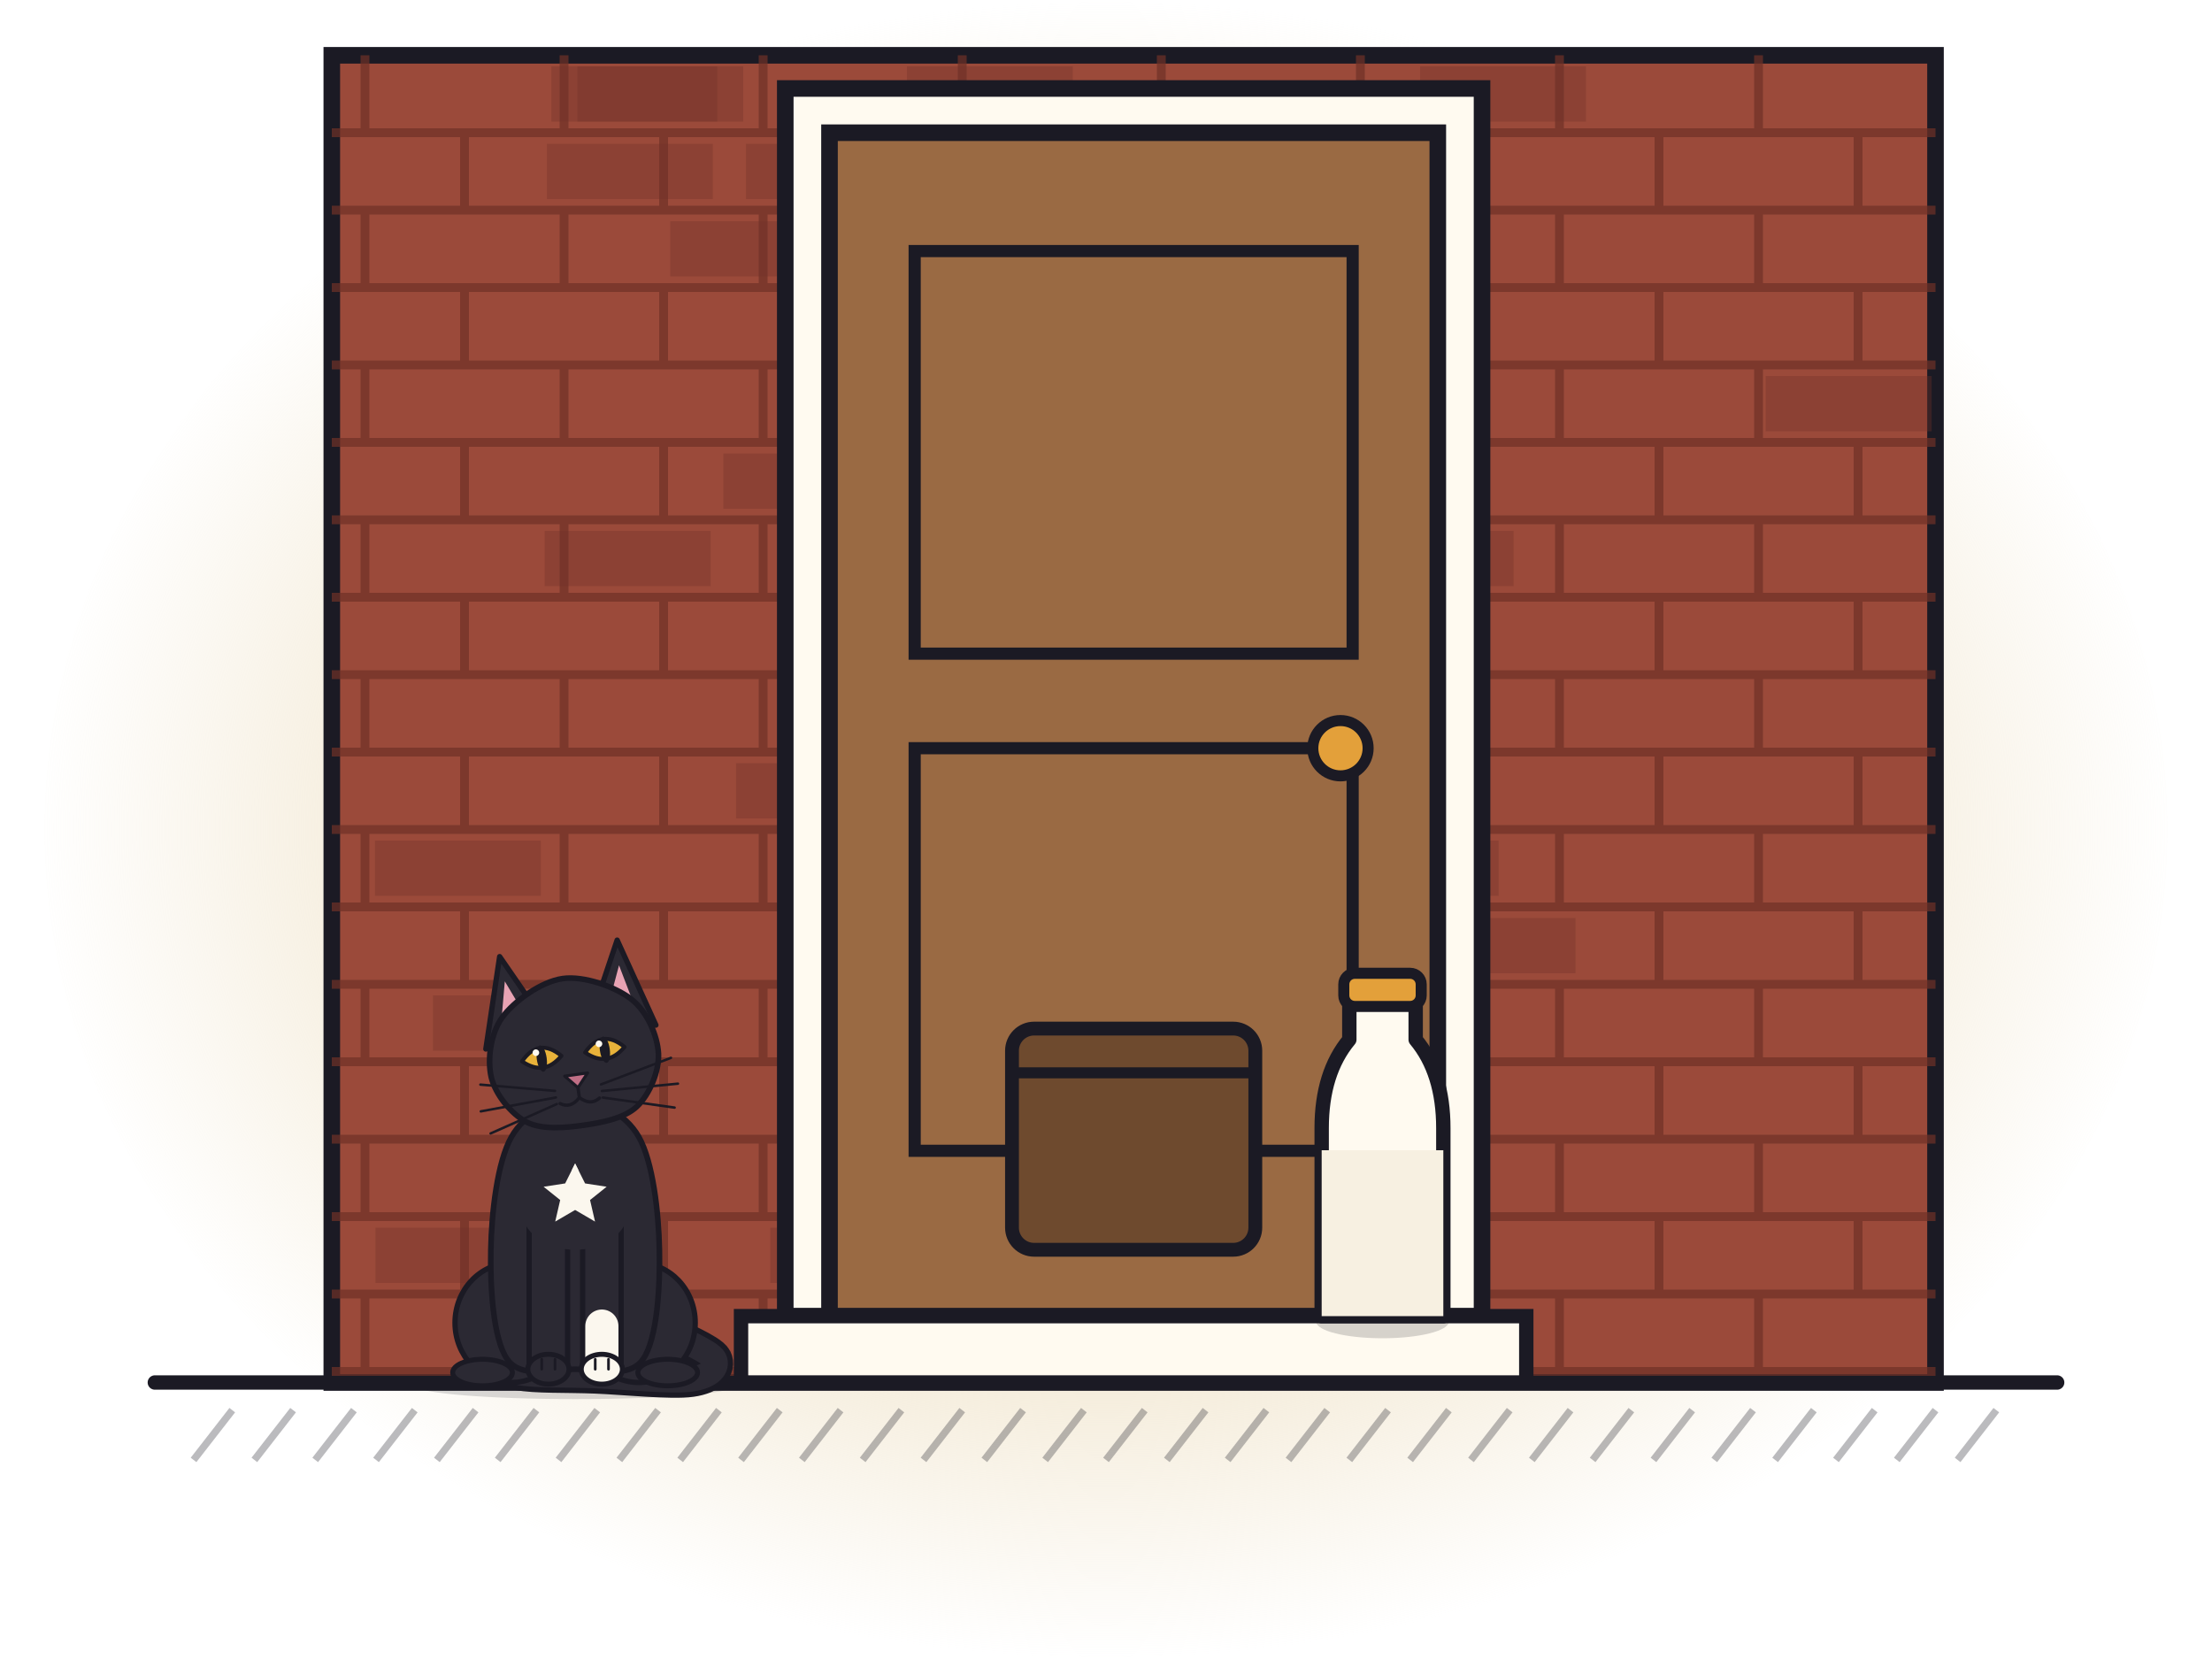
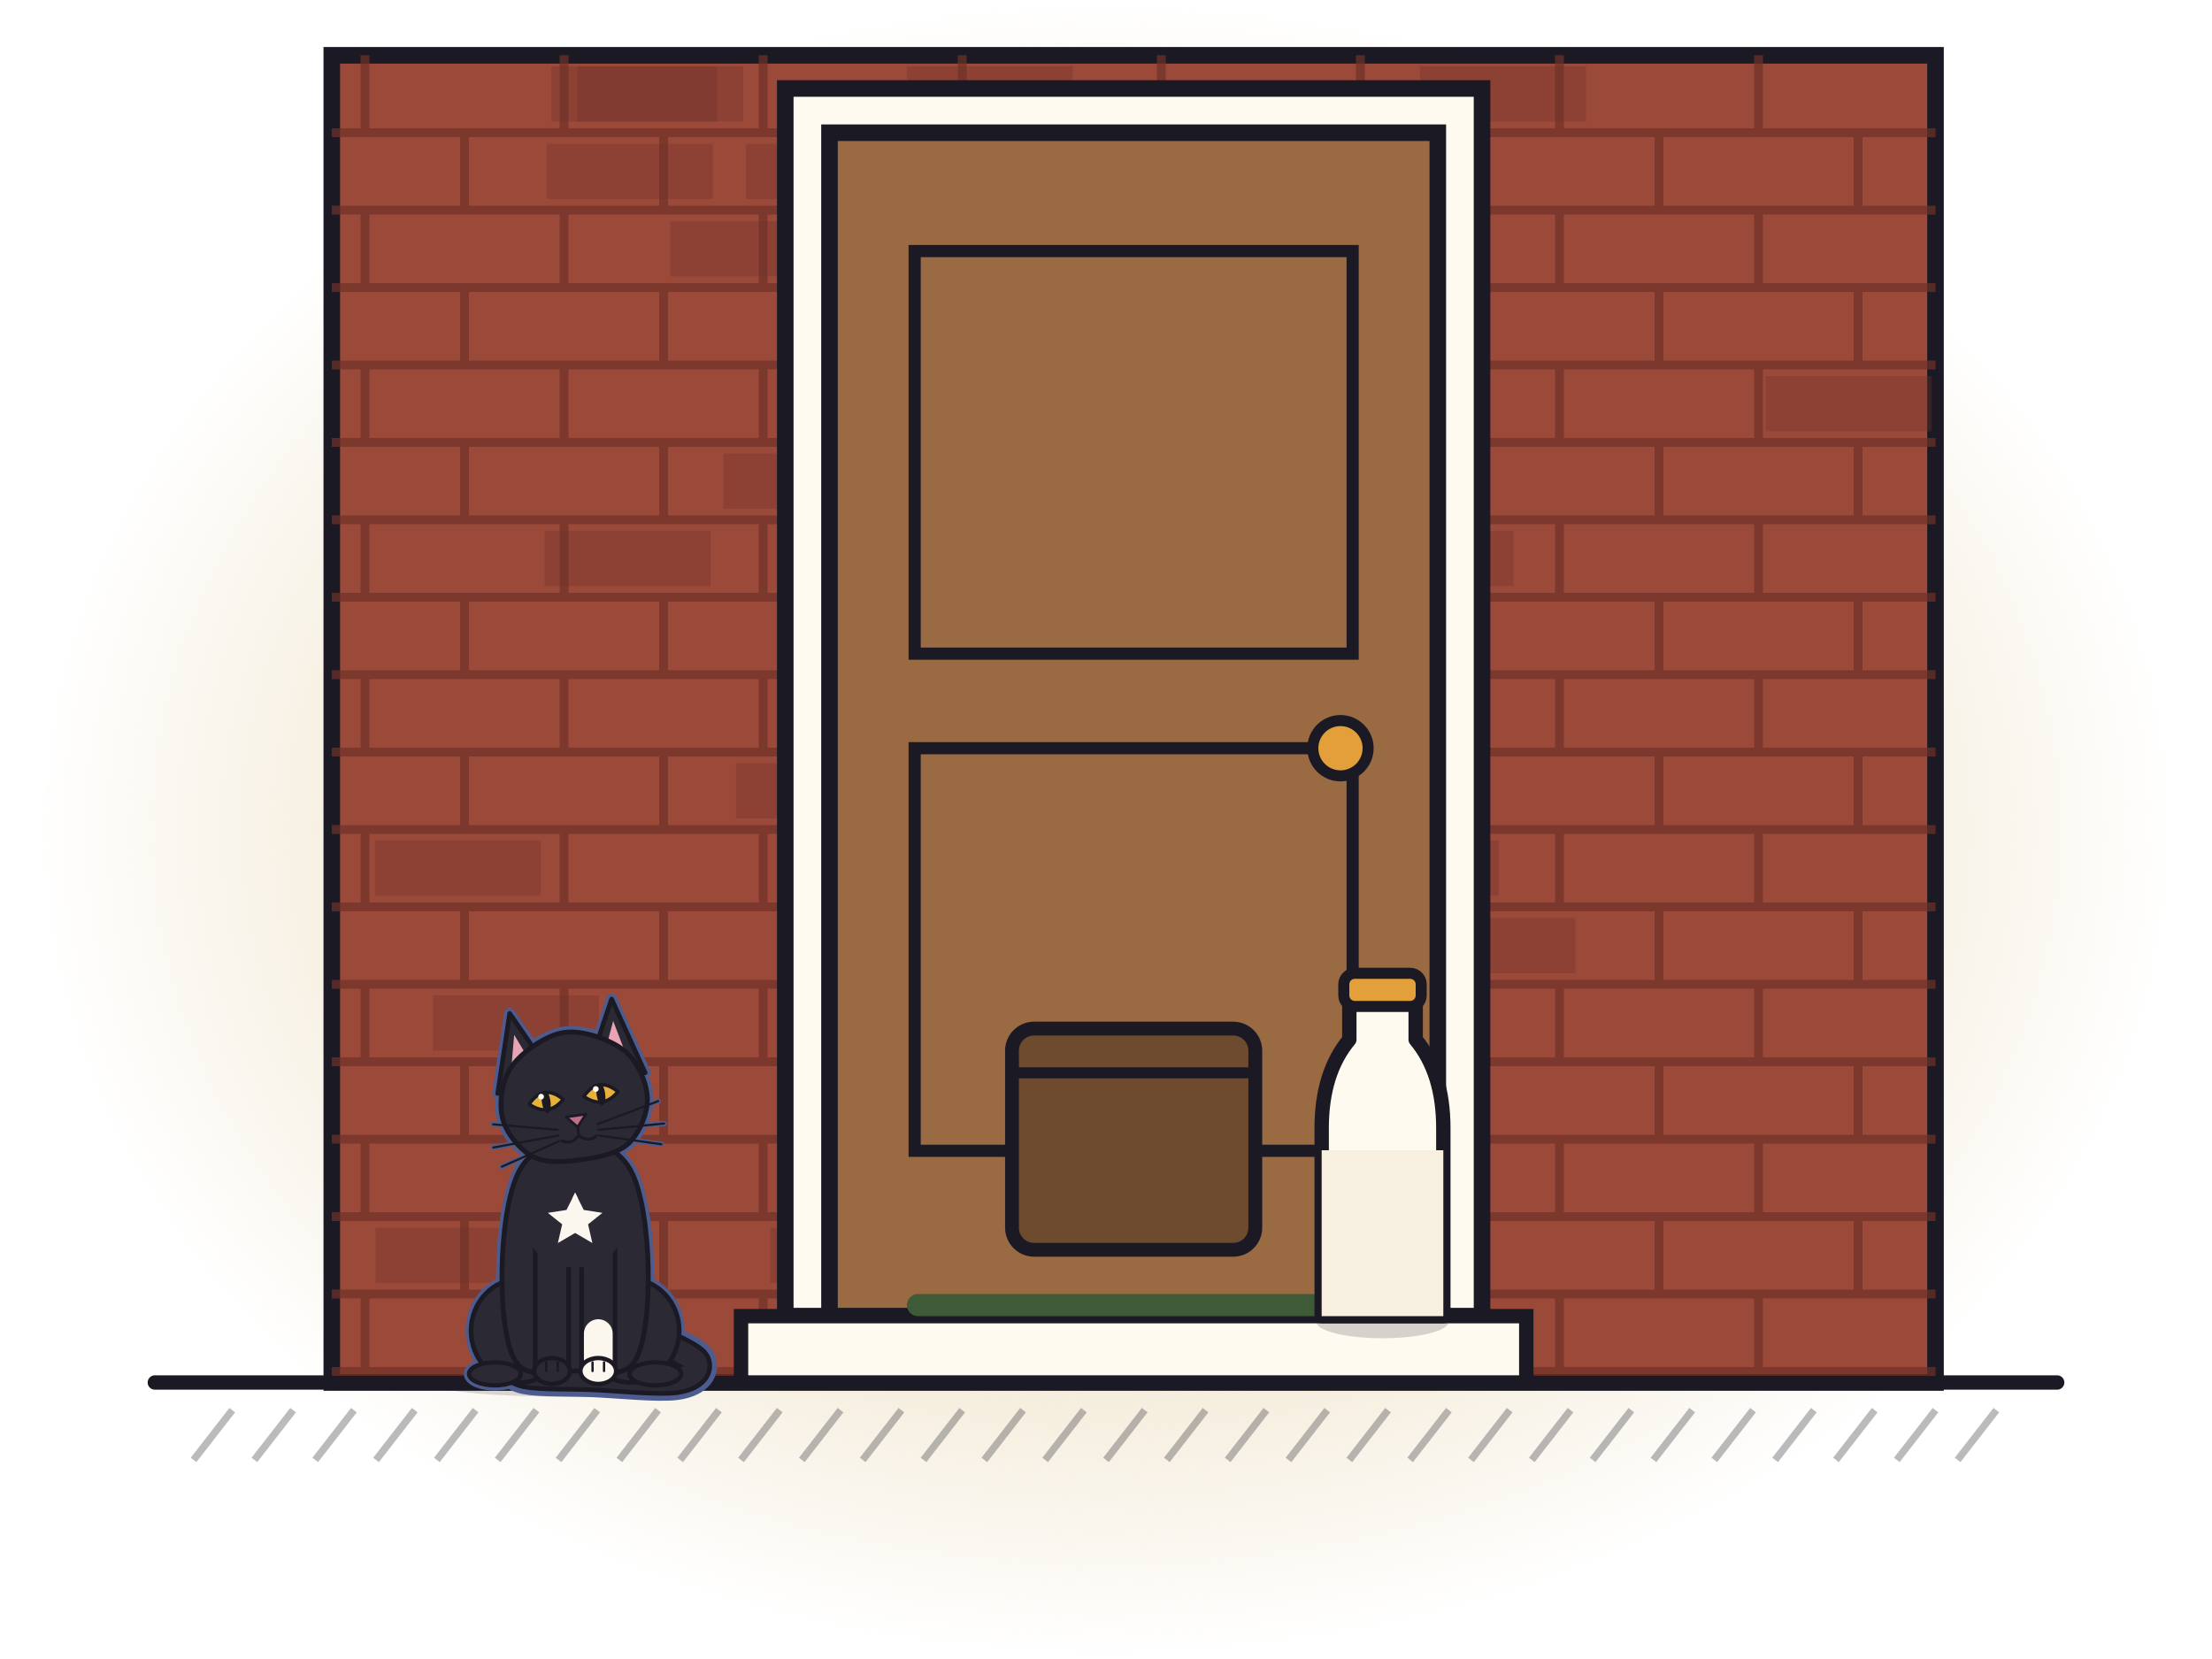
<svg xmlns="http://www.w3.org/2000/svg" viewBox="0 0 400 300" role="img" aria-label="Velvet sits on the pavement sizing up a front door with a cat flap, a milk bottle on the step">
  <defs>
    <radialGradient id="spot-door-glow" cx="50%" cy="50%" r="50%">
      <stop offset="0" stop-color="#efe2c7" />
      <stop offset=".6" stop-color="#efe2c7" stop-opacity=".75" />
      <stop offset="1" stop-color="#efe2c7" stop-opacity="0" />
    </radialGradient>
  </defs>
  <ellipse cx="200" cy="150" rx="192" ry="150" fill="url(#spot-door-glow)" />
  <path d="M28 250H372" stroke="#1b1a24" stroke-width="2.6" stroke-linecap="round" />
  <path d="M42 255l-7 9M53 255l-7 9M64 255l-7 9M75 255l-7 9M86 255l-7 9M97 255l-7 9M108 255l-7 9M119 255l-7 9M130 255l-7 9M141 255l-7 9M152 255l-7 9M163 255l-7 9M174 255l-7 9M185 255l-7 9M196 255l-7 9M207 255l-7 9M218 255l-7 9M229 255l-7 9M240 255l-7 9M251 255l-7 9M262 255l-7 9M273 255l-7 9M284 255l-7 9M295 255l-7 9M306 255l-7 9M317 255l-7 9M328 255l-7 9M339 255l-7 9M350 255l-7 9M361 255l-7 9" stroke="#1b1a24" stroke-width="1.3" opacity=".3" />
  <g transform="translate(205 250) scale(1) translate(-205 -262)">
    <rect x="60" y="22" width="290" height="240" fill="#9b4a3a" stroke="#1b1a24" stroke-width="3" />
    <path d="M60 36H350M66 22V36M102 22V36M138 22V36M174 22V36M210 22V36M246 22V36M282 22V36M318 22V36M60 50H350M84 36V50M120 36V50M156 36V50M192 36V50M228 36V50M264 36V50M300 36V50M336 36V50M60 64H350M66 50V64M102 50V64M138 50V64M174 50V64M210 50V64M246 50V64M282 50V64M318 50V64M60 78H350M84 64V78M120 64V78M156 64V78M192 64V78M228 64V78M264 64V78M300 64V78M336 64V78M60 92H350M66 78V92M102 78V92M138 78V92M174 78V92M210 78V92M246 78V92M282 78V92M318 78V92M60 106H350M84 92V106M120 92V106M156 92V106M192 92V106M228 92V106M264 92V106M300 92V106M336 92V106M60 120H350M66 106V120M102 106V120M138 106V120M174 106V120M210 106V120M246 106V120M282 106V120M318 106V120M60 134H350M84 120V134M120 120V134M156 120V134M192 120V134M228 120V134M264 120V134M300 120V134M336 120V134M60 148H350M66 134V148M102 134V148M138 134V148M174 134V148M210 134V148M246 134V148M282 134V148M318 134V148M60 162H350M84 148V162M120 148V162M156 148V162M192 148V162M228 148V162M264 148V162M300 148V162M336 148V162M60 176H350M66 162V176M102 162V176M138 162V176M174 162V176M210 162V176M246 162V176M282 162V176M318 162V176M60 190H350M84 176V190M120 176V190M156 176V190M192 176V190M228 176V190M264 176V190M300 176V190M336 176V190M60 204H350M66 190V204M102 190V204M138 190V204M174 190V204M210 190V204M246 190V204M282 190V204M318 190V204M60 218H350M84 204V218M120 204V218M156 204V218M192 204V218M228 204V218M264 204V218M300 204V218M336 204V218M60 232H350M66 218V232M102 218V232M138 218V232M174 218V232M210 218V232M246 218V232M282 218V232M318 218V232M60 246H350M84 232V246M120 232V246M156 232V246M192 232V246M228 232V246M264 232V246M300 232V246M336 232V246M60 260H350M66 246V260M102 246V260M138 246V260M174 246V260M210 246V260M246 246V260M282 246V260M318 246V260" stroke="#6f3127" stroke-width="1.6" opacity="0.7" />
    <rect x="134.9" y="38" width="30" height="10" fill="#6f3127" opacity="0.35" />
    <rect x="210.8" y="248" width="30" height="10" fill="#6f3127" opacity="0.35" />
    <rect x="99.7" y="24" width="30" height="10" fill="#6f3127" opacity="0.35" />
    <rect x="241" y="164" width="30" height="10" fill="#6f3127" opacity="0.35" />
    <rect x="204.3" y="192" width="30" height="10" fill="#6f3127" opacity="0.35" />
    <rect x="67.9" y="234" width="30" height="10" fill="#6f3127" opacity="0.35" />
    <rect x="144.9" y="136" width="30" height="10" fill="#6f3127" opacity="0.35" />
    <rect x="254.9" y="178" width="30" height="10" fill="#6f3127" opacity="0.35" />
    <rect x="198.2" y="206" width="30" height="10" fill="#6f3127" opacity="0.35" />
    <rect x="319.3" y="80" width="30" height="10" fill="#6f3127" opacity="0.35" />
    <rect x="139.3" y="234" width="30" height="10" fill="#6f3127" opacity="0.35" />
    <rect x="160.8" y="122" width="30" height="10" fill="#6f3127" opacity="0.35" />
    <rect x="121.2" y="52" width="30" height="10" fill="#6f3127" opacity="0.35" />
    <rect x="164" y="24" width="30" height="10" fill="#6f3127" opacity="0.35" />
    <rect x="130.8" y="94" width="30" height="10" fill="#6f3127" opacity="0.35" />
    <rect x="144.3" y="52" width="30" height="10" fill="#6f3127" opacity="0.35" />
    <rect x="217.8" y="164" width="30" height="10" fill="#6f3127" opacity="0.35" />
    <rect x="133.1" y="150" width="30" height="10" fill="#6f3127" opacity="0.35" />
    <rect x="149.9" y="80" width="30" height="10" fill="#6f3127" opacity="0.35" />
    <rect x="163.9" y="192" width="30" height="10" fill="#6f3127" opacity="0.35" />
    <rect x="104.4" y="24" width="30" height="10" fill="#6f3127" opacity="0.35" />
    <rect x="209.2" y="136" width="30" height="10" fill="#6f3127" opacity="0.35" />
    <rect x="98.9" y="38" width="30" height="10" fill="#6f3127" opacity="0.35" />
    <rect x="243.7" y="108" width="30" height="10" fill="#6f3127" opacity="0.35" />
    <rect x="98.5" y="108" width="30" height="10" fill="#6f3127" opacity="0.35" />
    <rect x="167.2" y="220" width="30" height="10" fill="#6f3127" opacity="0.35" />
    <rect x="78.3" y="192" width="30" height="10" fill="#6f3127" opacity="0.35" />
    <rect x="160.8" y="66" width="30" height="10" fill="#6f3127" opacity="0.35" />
    <rect x="168.2" y="38" width="30" height="10" fill="#6f3127" opacity="0.35" />
    <rect x="256.8" y="24" width="30" height="10" fill="#6f3127" opacity="0.35" />
    <rect x="67.8" y="164" width="30" height="10" fill="#6f3127" opacity="0.35" />
    <rect x="195.1" y="122" width="30" height="10" fill="#6f3127" opacity="0.35" />
    <rect x="142" y="28" width="126" height="222" fill="#fffaf0" stroke="#1b1a24" stroke-width="3" />
    <rect x="150" y="36" width="110" height="214" fill="#9a6a43" stroke="#1b1a24" stroke-width="3" />
    <rect x="165.4" y="57.4" width="79.2" height="72.8" fill="none" stroke="#1b1a24" stroke-width="2.2" />
    <rect x="165.4" y="147.3" width="79.2" height="72.8" fill="none" stroke="#1b1a24" stroke-width="2.2" />
    <circle cx="242.4" cy="147.3" r="5" fill="#e3a03a" stroke="#1b1a24" stroke-width="2" />
    <rect x="183" y="198" width="44" height="40" rx="4" fill="#6e4a2e" stroke="#1b1a24" stroke-width="2.5" />
    <path d="M183 206H227" fill="none" stroke="#1b1a24" stroke-width="2" stroke-linecap="round" stroke-linejoin="round" />
    <rect x="134" y="250" width="142" height="12" fill="#fffaf0" stroke="#1b1a24" stroke-width="2.6" />
+     <rect x="164" y="246" width="82" height="4" rx="2" fill="#3f5a36" />
    <ellipse cx="250" cy="251" rx="12" ry="3" fill="#1b1a24" opacity="0.18" />
    <path d="M239 250V216Q239 206 244 200V192H256V200Q261 206 261 216V250Z" fill="#fffaf0" stroke="#1b1a24" stroke-width="2.6" stroke-linecap="round" stroke-linejoin="round" />
    <path d="M239 220V250H261V220Z" fill="#f7f0e1" />
    <rect x="243" y="188" width="14" height="6" rx="2" fill="#e3a03a" stroke="#1b1a24" stroke-width="2" />
-     <g transform="translate(104 262) scale(0.3)">
+     <g transform="translate(104 262) scale(0.26)">
      <ellipse cx="0" cy="2" rx="96" ry="8" fill="#1b1a24" opacity="0.16" />
+       <path d="M56 -30 C60.7 -27.3 81.7 -18.7 84 -14 C86.3 -9.3 81.9 -3.7 70 -2 C58.1 -0.3 29.8 -3.3 12.4 -4 C-4.9 -4.7 -24.3 -4 -34.1 -6 C-43.9 -8 -44.4 -14.3 -46.5 -16" fill="none" stroke="#4d5c8f" stroke-width="28.4" stroke-linecap="round" stroke-linejoin="round" />
+       <path d="M56 -30 C60.7 -27.3 81.7 -18.7 84 -14 C86.3 -9.3 81.9 -3.7 70 -2 C58.1 -0.3 29.8 -3.3 12.4 -4 C-4.9 -4.7 -24.3 -4 -34.1 -6 C-43.9 -8 -44.4 -14.3 -46.5 -16" fill="none" stroke="#4d5c8f" stroke-width="22" stroke-linecap="round" stroke-linejoin="round" />
+       <ellipse cx="-38.4" cy="-36" rx="34" ry="36" fill="#4d5c8f" stroke="#4d5c8f" stroke-width="7.7" />
+       <ellipse cx="38.4" cy="-36" rx="34" ry="36" fill="#4d5c8f" stroke="#4d5c8f" stroke-width="7.7" />
+       <ellipse cx="-55.8" cy="-6" rx="18" ry="8" fill="#4d5c8f" stroke="#4d5c8f" stroke-width="7.2" />
+       <ellipse cx="55.8" cy="-6" rx="18" ry="8" fill="#4d5c8f" stroke="#4d5c8f" stroke-width="7.2" />
+       <clipPath id="sdr104262-b-rim">
+         <path d="M0 -170 C12.8 -170 30 -163 38.4 -148 C46.9 -133 50.4 -102.3 50.8 -80 C51.3 -57.7 49.4 -26 40.9 -14 C32.4 -2 13.6 -8 0 -8 C-13.6 -8 -32.4 -2 -40.9 -14 C-49.4 -26 -51.3 -57.7 -50.8 -80 C-50.4 -102.3 -46.9 -133 -38.4 -148 C-30 -163 -12.8 -170 0 -170Z" />
+       </clipPath>
+       <path d="M0 -170 C12.8 -170 30 -163 38.4 -148 C46.9 -133 50.4 -102.3 50.8 -80 C51.3 -57.7 49.4 -26 40.9 -14 C32.4 -2 13.6 -8 0 -8 C-13.6 -8 -32.4 -2 -40.9 -14 C-49.4 -26 -51.3 -57.7 -50.8 -80 C-50.4 -102.3 -46.9 -133 -38.4 -148 C-30 -163 -12.8 -170 0 -170Z" fill="#4d5c8f" />
+       <g clip-path="url(#sdr104262-b-rim)">
+         <ellipse cx="0" cy="-64" rx="28.5" ry="62" fill="#4d5c8f" />
+         <path d="M0 -132 l6 12 l13 2 l-10 8 l3 13 l-12 -7 l-12 7 l3 -13 l-10 -8 l13 -2 Z" fill="#4d5c8f" />
+       </g>
+       <path d="M0 -170 C12.8 -170 30 -163 38.4 -148 C46.9 -133 50.4 -102.3 50.8 -80 C51.3 -57.7 49.4 -26 40.9 -14 C32.4 -2 13.6 -8 0 -8 C-13.6 -8 -32.4 -2 -40.9 -14 C-49.4 -26 -51.3 -57.7 -50.8 -80 C-50.4 -102.3 -46.9 -133 -38.4 -148 C-30 -163 -12.8 -170 0 -170Z" fill="none" stroke="#4d5c8f" stroke-width="8.2" stroke-linecap="round" stroke-linejoin="round" />
+       <path d="M-16.12 -96 L-16.12 -12" fill="none" stroke="#4d5c8f" stroke-width="33.4" stroke-linecap="round" stroke-linejoin="round" />
+       <path d="M-16.12 -96 L-16.12 -12" fill="none" stroke="#4d5c8f" stroke-width="27" stroke-linecap="round" stroke-linejoin="round" />
+       <ellipse cx="-16.1" cy="-8" rx="12.4" ry="9" fill="#4d5c8f" stroke="#4d5c8f" stroke-width="7.2" />
+       <path d="M-20.12 -14 l0 6 M-12.12 -14 l0 6" fill="none" stroke="#4d5c8f" stroke-width="3.8" stroke-linecap="round" stroke-linejoin="round" />
+       <path d="M16.12 -96 L16.12 -12" fill="none" stroke="#4d5c8f" stroke-width="33.4" stroke-linecap="round" stroke-linejoin="round" />
+       <path d="M16.12 -96 L16.12 -12" fill="none" stroke="#4d5c8f" stroke-width="27" stroke-linecap="round" stroke-linejoin="round" />
+       <path d="M16.12 -34 L16.12 -12" fill="none" stroke="#4d5c8f" stroke-width="27" stroke-linecap="round" stroke-linejoin="round" />
+       <path d="M16.12 -34 L16.12 -12" fill="none" stroke="#4d5c8f" stroke-width="27" stroke-linecap="round" stroke-linejoin="round" />
+       <ellipse cx="16.1" cy="-8" rx="12.4" ry="9" fill="#4d5c8f" stroke="#4d5c8f" stroke-width="7.2" />
+       <path d="M12.12 -14 l0 6 M20.12 -14 l0 6" fill="none" stroke="#4d5c8f" stroke-width="3.8" stroke-linecap="round" stroke-linejoin="round" />
+       <ellipse cx="0" cy="-104" rx="32.2" ry="24" fill="#4d5c8f" />
+       <path d="M0 -132 l6 12 l13 2 l-10 8 l3 13 l-12 -7 l-12 7 l3 -13 l-10 -8 l13 -2 Z" fill="#4d5c8f" />
+       <g transform="rotate(-8 0 -190)">
+         <path d="M-11.8 -214.4 L-35.8 -262.4 L-51.8 -208.4 Z" fill="#4d5c8f" stroke="#4d5c8f" stroke-width="7.7" stroke-linecap="round" stroke-linejoin="round" />
+         <path d="M-21.76 -216.4 L-34.76 -247.2 L-42.76 -212.4 Z" fill="#4d5c8f" />
+         <path d="M11.8 -214.4 L35.8 -262.4 L51.8 -208.4 Z" fill="#4d5c8f" stroke="#4d5c8f" stroke-width="7.7" stroke-linecap="round" stroke-linejoin="round" />
+         <path d="M21.76 -216.4 L34.76 -247.2 L42.76 -212.4 Z" fill="#4d5c8f" />
+         <clipPath id="sdr104262-hf-rim">
+           <path d="M0 -244 C13.1 -244 30.9 -234.6 39.4 -225.8 C47.8 -217 51.8 -201.9 50.9 -191.2 C49.9 -180.5 42.1 -167.5 33.6 -161.4 C25.1 -155.4 11.2 -154.7 0 -154.7 C-11.2 -154.7 -25.1 -155.4 -33.6 -161.4 C-42.1 -167.5 -49.9 -180.5 -50.9 -191.2 C-51.8 -201.9 -47.8 -217 -39.4 -225.8 C-30.9 -234.6 -13.1 -244 0 -244Z" />
+         </clipPath>
+         <path d="M0 -244 C13.1 -244 30.9 -234.6 39.4 -225.8 C47.8 -217 51.8 -201.9 50.9 -191.2 C49.9 -180.5 42.1 -167.5 33.6 -161.4 C25.1 -155.4 11.2 -154.7 0 -154.7 C-11.2 -154.7 -25.1 -155.4 -33.6 -161.4 C-42.1 -167.5 -49.9 -180.5 -50.9 -191.2 C-51.8 -201.9 -47.8 -217 -39.4 -225.8 C-30.9 -234.6 -13.1 -244 0 -244Z" fill="#4d5c8f" />
+         <g clip-path="url(#sdr104262-hf-rim)" />
+         <path d="M0 -244 C13.1 -244 30.9 -234.6 39.4 -225.8 C47.8 -217 51.8 -201.9 50.9 -191.2 C49.9 -180.5 42.1 -167.5 33.6 -161.4 C25.1 -155.4 11.2 -154.7 0 -154.7 C-11.2 -154.7 -25.1 -155.4 -33.6 -161.4 C-42.1 -167.5 -49.9 -180.5 -50.9 -191.2 C-51.8 -201.9 -47.8 -217 -39.4 -225.8 C-30.9 -234.6 -13.1 -244 0 -244Z" fill="none" stroke="#4d5c8f" stroke-width="8.2" stroke-linecap="round" stroke-linejoin="round" />
+         <path d="M-31.2 -198 Q-19.2 -211 -7.2 -198 Q-19.2 -187 -31.2 -198 Z" fill="#4d5c8f" stroke="#4d5c8f" stroke-width="5.8" stroke-linecap="round" stroke-linejoin="round" />
+         <ellipse cx="-19.2" cy="-198" rx="3" ry="8" fill="#4d5c8f" />
+         <circle cx="-22.2" cy="-202" r="2" fill="#4d5c8f" />
+         <path d="M7.2 -198 Q19.2 -211 31.2 -198 Q19.2 -187 7.2 -198 Z" fill="#4d5c8f" stroke="#4d5c8f" stroke-width="5.8" stroke-linecap="round" stroke-linejoin="round" />
+         <ellipse cx="19.2" cy="-198" rx="3" ry="8" fill="#4d5c8f" />
+         <circle cx="16.2" cy="-202" r="2" fill="#4d5c8f" />
+         <path d="M-7 -185.6 L7 -185.6 L0 -177.6 Z" fill="#4d5c8f" stroke="#4d5c8f" stroke-width="4.3" stroke-linecap="round" stroke-linejoin="round" />
+         <path d="M0 -177.6 l0 6 q-6 6 -12 2 M0 -171.6 q6 6 12 2" fill="none" stroke="#4d5c8f" stroke-width="4.8" stroke-linecap="round" stroke-linejoin="round" />
+         <path d="M-14 -177.6 l-44 -10 M-14 -173.6 l-46 2 M-14 -169.6 l-42 12" fill="none" stroke="#4d5c8f" stroke-width="3.6" stroke-linecap="round" stroke-linejoin="round" />
+         <path d="M14 -177.6 l44 -10 M14 -173.6 l46 2 M14 -169.6 l42 12" fill="none" stroke="#4d5c8f" stroke-width="3.6" stroke-linecap="round" stroke-linejoin="round" />
+       </g>
      <path d="M56 -30 C60.7 -27.3 81.7 -18.7 84 -14 C86.3 -9.3 81.9 -3.7 70 -2 C58.1 -0.3 29.8 -3.3 12.4 -4 C-4.9 -4.7 -24.3 -4 -34.1 -6 C-43.9 -8 -44.4 -14.3 -46.5 -16" fill="none" stroke="#1b1a24" stroke-width="21.4" stroke-linecap="round" stroke-linejoin="round" />
      <path d="M56 -30 C60.7 -27.3 81.7 -18.7 84 -14 C86.3 -9.3 81.9 -3.7 70 -2 C58.1 -0.3 29.8 -3.3 12.4 -4 C-4.9 -4.7 -24.3 -4 -34.1 -6 C-43.9 -8 -44.4 -14.3 -46.5 -16" fill="none" stroke="#2b2933" stroke-width="15" stroke-linecap="round" stroke-linejoin="round" />
      <ellipse cx="-38.4" cy="-36" rx="34" ry="36" fill="#2b2933" stroke="#1b1a24" stroke-width="3.2" />
      <ellipse cx="38.4" cy="-36" rx="34" ry="36" fill="#2b2933" stroke="#1b1a24" stroke-width="3.2" />
      <ellipse cx="-55.8" cy="-6" rx="18" ry="8" fill="#2b2933" stroke="#1b1a24" stroke-width="3" />
      <ellipse cx="55.8" cy="-6" rx="18" ry="8" fill="#2b2933" stroke="#1b1a24" stroke-width="3" />
      <clipPath id="sdr104262-b">
        <path d="M0 -170 C12.8 -170 30 -163 38.4 -148 C46.9 -133 50.4 -102.3 50.8 -80 C51.3 -57.7 49.4 -26 40.9 -14 C32.4 -2 13.6 -8 0 -8 C-13.6 -8 -32.4 -2 -40.9 -14 C-49.4 -26 -51.3 -57.7 -50.8 -80 C-50.4 -102.3 -46.9 -133 -38.4 -148 C-30 -163 -12.8 -170 0 -170Z" />
      </clipPath>
      <path d="M0 -170 C12.8 -170 30 -163 38.4 -148 C46.9 -133 50.4 -102.3 50.8 -80 C51.3 -57.7 49.4 -26 40.9 -14 C32.4 -2 13.6 -8 0 -8 C-13.6 -8 -32.4 -2 -40.9 -14 C-49.4 -26 -51.3 -57.7 -50.8 -80 C-50.4 -102.3 -46.9 -133 -38.4 -148 C-30 -163 -12.8 -170 0 -170Z" fill="#2b2933" />
      <g clip-path="url(#sdr104262-b)">
        <ellipse cx="0" cy="-64" rx="28.5" ry="62" fill="#2b2933" />
        <path d="M0 -132 l6 12 l13 2 l-10 8 l3 13 l-12 -7 l-12 7 l3 -13 l-10 -8 l13 -2 Z" fill="#fbf7ee" />
      </g>
-       <path d="M0 -170 C12.8 -170 30 -163 38.4 -148 C46.9 -133 50.4 -102.3 50.8 -80 C51.3 -57.7 49.4 -26 40.9 -14 C32.4 -2 13.6 -8 0 -8 C-13.6 -8 -32.4 -2 -40.9 -14 C-49.4 -26 -51.3 -57.7 -50.8 -80 C-50.4 -102.3 -46.9 -133 -38.4 -148 C-30 -163 -12.8 -170 0 -170Z" fill="none" stroke="#4d5c8f" stroke-width="2" stroke-linecap="round" stroke-linejoin="round" />
      <path d="M0 -170 C12.8 -170 30 -163 38.4 -148 C46.9 -133 50.4 -102.3 50.8 -80 C51.3 -57.7 49.4 -26 40.9 -14 C32.4 -2 13.6 -8 0 -8 C-13.6 -8 -32.4 -2 -40.9 -14 C-49.4 -26 -51.3 -57.7 -50.8 -80 C-50.4 -102.3 -46.9 -133 -38.4 -148 C-30 -163 -12.8 -170 0 -170Z" fill="none" stroke="#1b1a24" stroke-width="3.4" stroke-linecap="round" stroke-linejoin="round" />
      <path d="M-16.12 -96 L-16.12 -12" fill="none" stroke="#1b1a24" stroke-width="26.4" stroke-linecap="round" stroke-linejoin="round" />
      <path d="M-16.12 -96 L-16.12 -12" fill="none" stroke="#2b2933" stroke-width="20" stroke-linecap="round" stroke-linejoin="round" />
      <ellipse cx="-16.1" cy="-8" rx="12.4" ry="9" fill="#2b2933" stroke="#1b1a24" stroke-width="3" />
      <path d="M-20.12 -14 l0 6 M-12.12 -14 l0 6" fill="none" stroke="#1b1a24" stroke-width="1.6" stroke-linecap="round" stroke-linejoin="round" />
      <path d="M16.12 -96 L16.12 -12" fill="none" stroke="#1b1a24" stroke-width="26.4" stroke-linecap="round" stroke-linejoin="round" />
      <path d="M16.12 -96 L16.12 -12" fill="none" stroke="#2b2933" stroke-width="20" stroke-linecap="round" stroke-linejoin="round" />
      <path d="M16.12 -34 L16.12 -12" fill="none" stroke="#1b1a24" stroke-width="20" stroke-linecap="round" stroke-linejoin="round" />
      <path d="M16.12 -34 L16.12 -12" fill="none" stroke="#fbf7ee" stroke-width="20" stroke-linecap="round" stroke-linejoin="round" />
      <ellipse cx="16.1" cy="-8" rx="12.4" ry="9" fill="#fbf7ee" stroke="#1b1a24" stroke-width="3" />
      <path d="M12.12 -14 l0 6 M20.12 -14 l0 6" fill="none" stroke="#1b1a24" stroke-width="1.6" stroke-linecap="round" stroke-linejoin="round" />
      <ellipse cx="0" cy="-104" rx="32.2" ry="24" fill="#2b2933" />
      <path d="M0 -132 l6 12 l13 2 l-10 8 l3 13 l-12 -7 l-12 7 l3 -13 l-10 -8 l13 -2 Z" fill="#fbf7ee" />
      <g transform="rotate(-8 0 -190)">
-         <path d="M-11.76 -214.4 L-35.76 -262.4 L-51.76 -208.4 Z" fill="#2b2933" stroke="#1b1a24" stroke-width="3.2" stroke-linecap="round" stroke-linejoin="round" />
+         <path d="M-11.8 -214.4 L-35.8 -262.4 L-51.8 -208.4 Z" fill="#2b2933" stroke="#1b1a24" stroke-width="3.2" stroke-linecap="round" stroke-linejoin="round" />
        <path d="M-21.76 -216.4 L-34.76 -247.2 L-42.76 -212.4 Z" fill="#e8a3b4" />
-         <path d="M11.76 -214.4 L35.76 -262.4 L51.76 -208.4 Z" fill="#2b2933" stroke="#1b1a24" stroke-width="3.2" stroke-linecap="round" stroke-linejoin="round" />
+         <path d="M11.8 -214.4 L35.8 -262.4 L51.8 -208.4 Z" fill="#2b2933" stroke="#1b1a24" stroke-width="3.2" stroke-linecap="round" stroke-linejoin="round" />
        <path d="M21.76 -216.4 L34.76 -247.2 L42.76 -212.4 Z" fill="#e8a3b4" />
        <clipPath id="sdr104262-hf">
          <path d="M0 -244 C13.1 -244 30.9 -234.6 39.4 -225.8 C47.8 -217 51.8 -201.9 50.9 -191.2 C49.9 -180.5 42.1 -167.5 33.6 -161.4 C25.1 -155.4 11.2 -154.7 0 -154.7 C-11.2 -154.7 -25.1 -155.4 -33.6 -161.4 C-42.1 -167.5 -49.9 -180.5 -50.9 -191.2 C-51.8 -201.9 -47.8 -217 -39.4 -225.8 C-30.9 -234.6 -13.1 -244 0 -244Z" />
        </clipPath>
        <path d="M0 -244 C13.1 -244 30.9 -234.6 39.4 -225.8 C47.8 -217 51.8 -201.9 50.9 -191.2 C49.9 -180.5 42.1 -167.5 33.6 -161.4 C25.1 -155.4 11.2 -154.7 0 -154.7 C-11.2 -154.7 -25.1 -155.4 -33.6 -161.4 C-42.1 -167.5 -49.9 -180.5 -50.9 -191.2 C-51.8 -201.9 -47.8 -217 -39.4 -225.8 C-30.9 -234.6 -13.1 -244 0 -244Z" fill="#2b2933" />
        <g clip-path="url(#sdr104262-hf)" />
-         <path d="M0 -244 C13.1 -244 30.9 -234.6 39.4 -225.8 C47.8 -217 51.8 -201.9 50.9 -191.2 C49.9 -180.5 42.1 -167.5 33.6 -161.4 C25.1 -155.4 11.2 -154.7 0 -154.7 C-11.2 -154.7 -25.1 -155.4 -33.6 -161.4 C-42.1 -167.5 -49.9 -180.5 -50.9 -191.2 C-51.8 -201.9 -47.8 -217 -39.4 -225.8 C-30.9 -234.6 -13.1 -244 0 -244Z" fill="none" stroke="#4d5c8f" stroke-width="2" stroke-linecap="round" stroke-linejoin="round" />
        <path d="M0 -244 C13.1 -244 30.9 -234.6 39.4 -225.8 C47.8 -217 51.8 -201.9 50.9 -191.2 C49.9 -180.5 42.1 -167.5 33.6 -161.4 C25.1 -155.4 11.2 -154.7 0 -154.7 C-11.2 -154.7 -25.1 -155.4 -33.6 -161.4 C-42.1 -167.5 -49.9 -180.5 -50.9 -191.2 C-51.8 -201.9 -47.8 -217 -39.4 -225.8 C-30.9 -234.6 -13.1 -244 0 -244Z" fill="none" stroke="#1b1a24" stroke-width="3.4" stroke-linecap="round" stroke-linejoin="round" />
        <path d="M-31.2 -198 Q-19.2 -211 -7.2 -198 Q-19.2 -187 -31.2 -198 Z" fill="#e8b23a" stroke="#1b1a24" stroke-width="2.4" stroke-linecap="round" stroke-linejoin="round" />
        <ellipse cx="-19.2" cy="-198" rx="3" ry="8" fill="#1b1a24" />
        <circle cx="-22.2" cy="-202" r="2" fill="#fffaf0" />
        <path d="M7.2 -198 Q19.2 -211 31.2 -198 Q19.2 -187 7.2 -198 Z" fill="#e8b23a" stroke="#1b1a24" stroke-width="2.4" stroke-linecap="round" stroke-linejoin="round" />
        <ellipse cx="19.2" cy="-198" rx="3" ry="8" fill="#1b1a24" />
        <circle cx="16.2" cy="-202" r="2" fill="#fffaf0" />
        <path d="M-7 -185.6 L7 -185.6 L0 -177.6 Z" fill="#c06f86" stroke="#1b1a24" stroke-width="1.8" stroke-linecap="round" stroke-linejoin="round" />
        <path d="M0 -177.6 l0 6 q-6 6 -12 2 M0 -171.6 q6 6 12 2" fill="none" stroke="#1b1a24" stroke-width="2" stroke-linecap="round" stroke-linejoin="round" />
        <path d="M-14 -177.6 l-44 -10 M-14 -173.6 l-46 2 M-14 -169.6 l-42 12" fill="none" stroke="#1b1a24" stroke-width="1.5" stroke-linecap="round" stroke-linejoin="round" />
        <path d="M14 -177.6 l44 -10 M14 -173.6 l46 2 M14 -169.6 l42 12" fill="none" stroke="#1b1a24" stroke-width="1.5" stroke-linecap="round" stroke-linejoin="round" />
      </g>
    </g>
  </g>
</svg>
